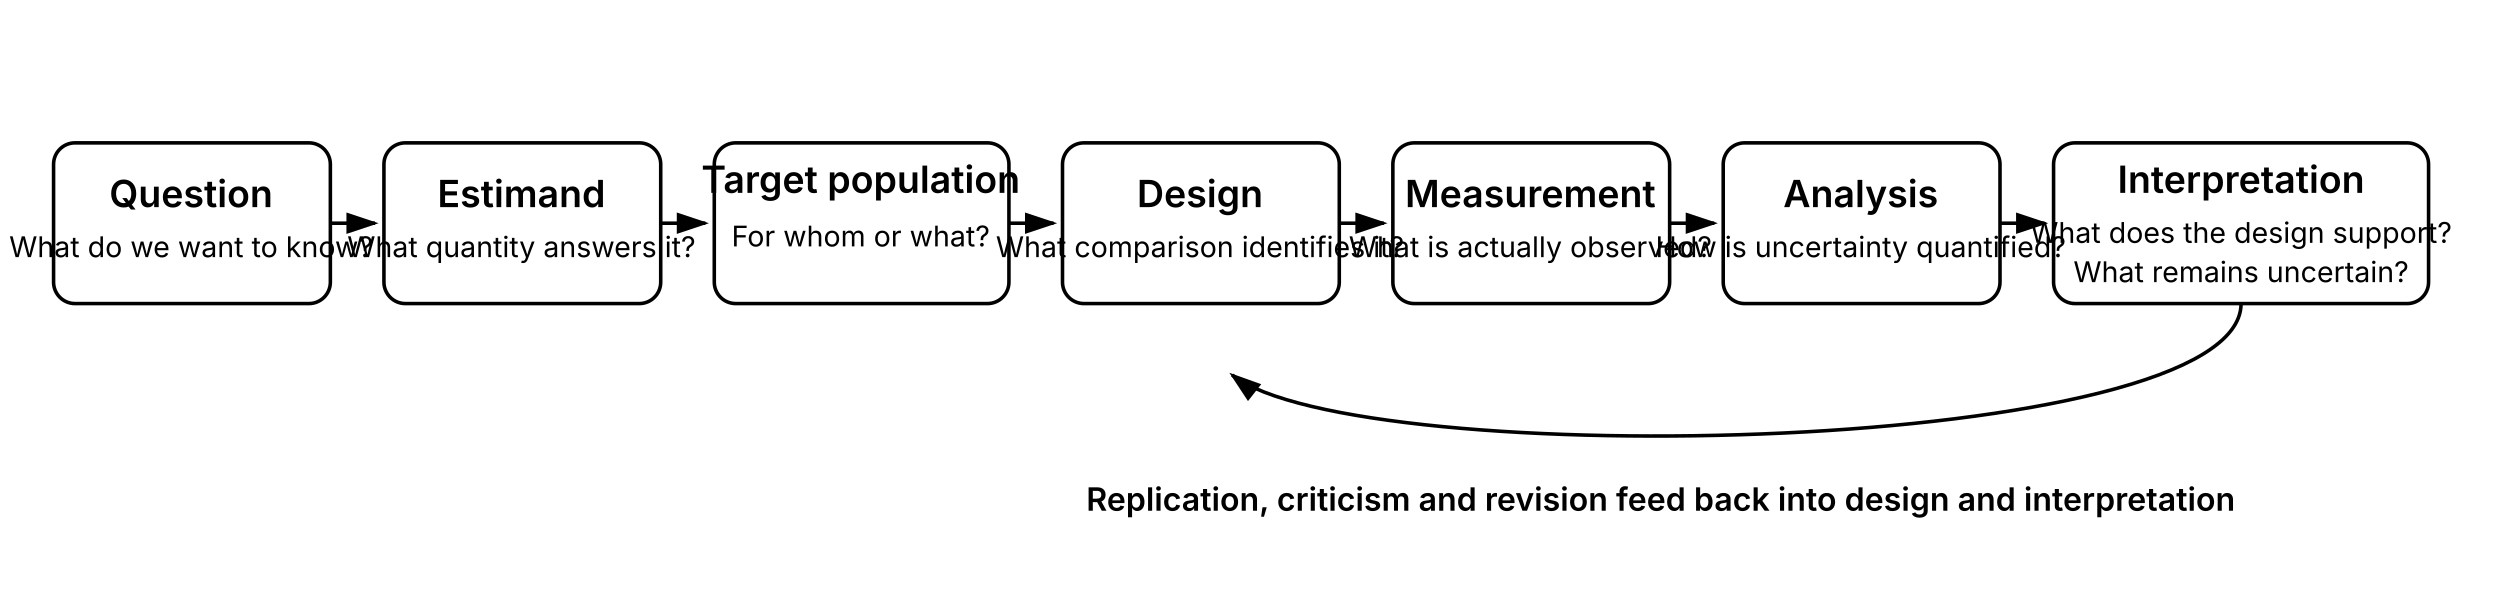
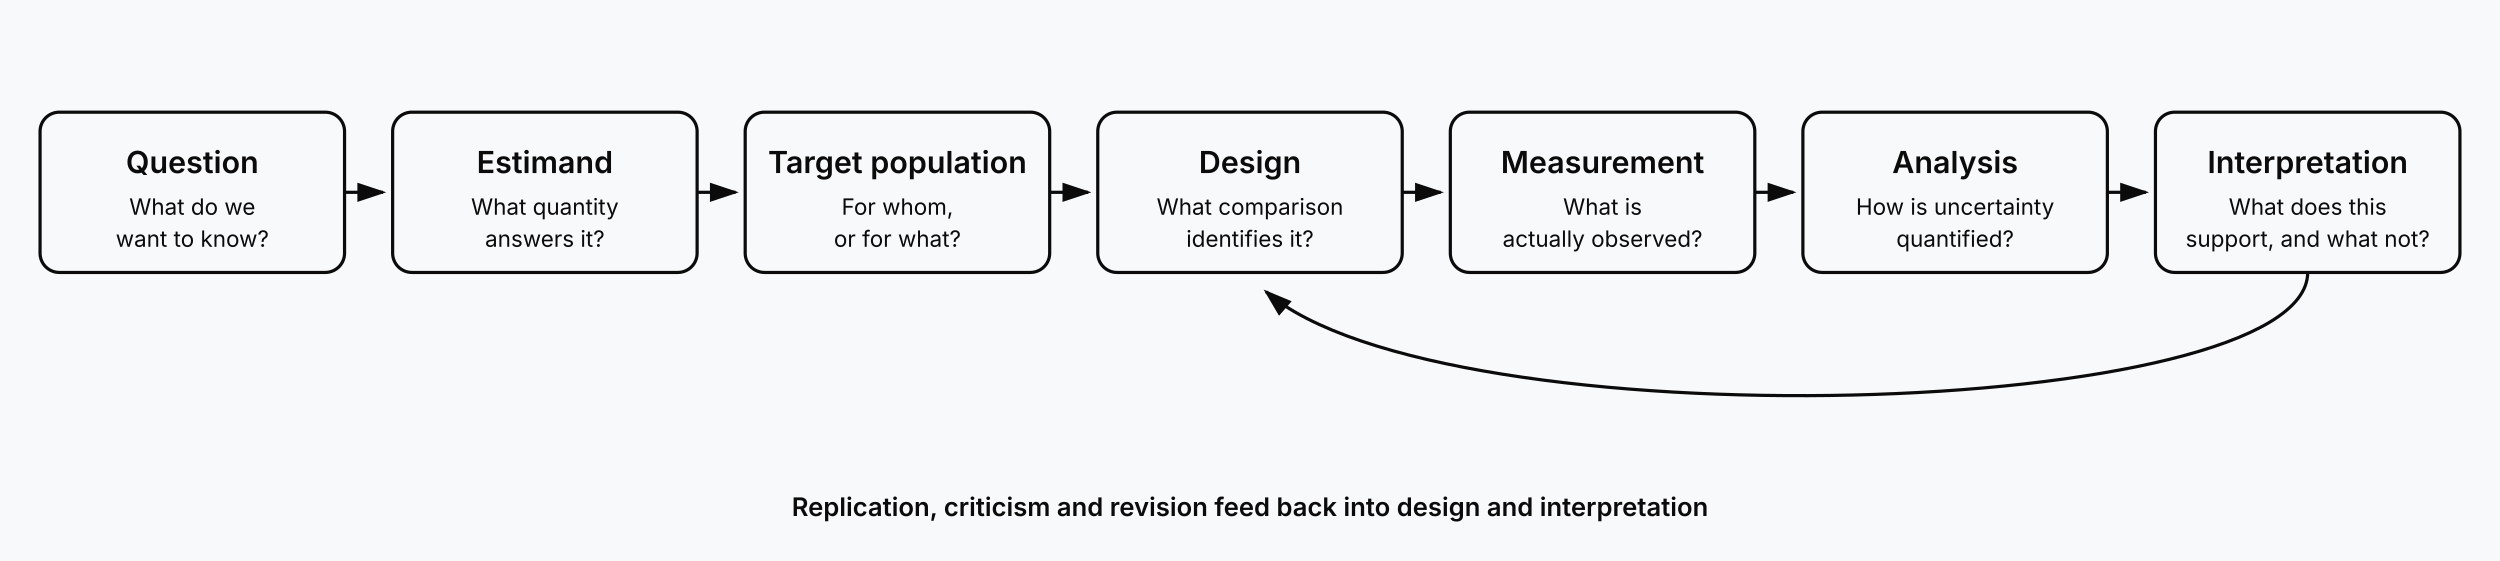
- <svg xmlns="http://www.w3.org/2000/svg" viewBox="0 0 1400 330" role="img" aria-labelledby="title desc">
+ <svg xmlns="http://www.w3.org/2000/svg" viewBox="0 0 1560 350" role="img" aria-labelledby="title desc">
+   <style>
+     /* This diagram is embedded with an &lt;img&gt; tag, which makes the file an
+        isolated document: currentColor cannot inherit the page's text colour and
+        falls back to black, which disappears on the dark theme's near-black
+        surface. Carry the surface and the ink the site's other figures use
+        (assets/viz/house.mplstyle), so the diagram reads in either theme. */
+     svg { color: #0b0b0b; }
+     .diagram-surface { fill: #f7f9fa; }
+     .box { fill: none; stroke: currentColor; stroke-width: 2; }
+     .flow { fill: none; stroke: currentColor; stroke-width: 2; }
+     .label { fill: currentColor; text-anchor: middle;
+              font-family: system-ui, -apple-system, BlinkMacSystemFont, 'Segoe UI', sans-serif; }
+     .step { font-size: 19px; font-weight: 600; }
+     .gloss { font-size: 14px; }
+     .note { font-size: 16px; font-weight: 600; }
+   </style>
+   <rect class="diagram-surface" x="0" y="0" width="100%" height="100%" />
  <defs>
    <marker id="arrow" markerWidth="10" markerHeight="10" refX="8" refY="3" orient="auto" markerUnits="strokeWidth">
      <path d="M0,0 L0,6 L9,3 z" fill="currentColor" />
    </marker>
  </defs>
-   <g font-family="system-ui, -apple-system, BlinkMacSystemFont, 'Segoe UI', sans-serif" fill="none" stroke="currentColor" stroke-width="2">
-     <rect x="30" y="80" width="155" height="90" rx="12" />
-     <rect x="215" y="80" width="155" height="90" rx="12" />
-     <rect x="400" y="80" width="165" height="90" rx="12" />
-     <rect x="595" y="80" width="155" height="90" rx="12" />
-     <rect x="780" y="80" width="155" height="90" rx="12" />
-     <rect x="965" y="80" width="155" height="90" rx="12" />
-     <rect x="1150" y="80" width="210" height="90" rx="12" />
-     <path d="M185 125 H210" marker-end="url(#arrow)" />
-     <path d="M370 125 H395" marker-end="url(#arrow)" />
-     <path d="M565 125 H590" marker-end="url(#arrow)" />
-     <path d="M750 125 H775" marker-end="url(#arrow)" />
-     <path d="M935 125 H960" marker-end="url(#arrow)" />
-     <path d="M1120 125 H1145" marker-end="url(#arrow)" />
-     <path d="M1255 170 C1255 255 760 265 690 210" marker-end="url(#arrow)" />
+   <g class="box">
+     <rect x="25" y="70" width="190" height="100" rx="12" />
+     <rect x="245" y="70" width="190" height="100" rx="12" />
+     <rect x="465" y="70" width="190" height="100" rx="12" />
+     <rect x="685" y="70" width="190" height="100" rx="12" />
+     <rect x="905" y="70" width="190" height="100" rx="12" />
+     <rect x="1125" y="70" width="190" height="100" rx="12" />
+     <rect x="1345" y="70" width="190" height="100" rx="12" />
  </g>
-   <g font-family="system-ui, -apple-system, BlinkMacSystemFont, 'Segoe UI', sans-serif" fill="currentColor" text-anchor="middle">
-     <text x="107" y="116" font-size="21" font-weight="600">Question</text>
-     <text x="107" y="144" font-size="16">What do we want to know?</text>
-     <text x="292" y="116" font-size="21" font-weight="600">Estimand</text>
-     <text x="292" y="144" font-size="16">What quantity answers it?</text>
-     <text x="482" y="108" font-size="21" font-weight="600">Target population</text>
-     <text x="482" y="138" font-size="16">For whom or what?</text>
-     <text x="672" y="116" font-size="21" font-weight="600">Design</text>
-     <text x="672" y="144" font-size="16">What comparison identifies it?</text>
-     <text x="857" y="116" font-size="21" font-weight="600">Measurement</text>
-     <text x="857" y="144" font-size="16">What is actually observed?</text>
-     <text x="1042" y="116" font-size="21" font-weight="600">Analysis</text>
-     <text x="1042" y="144" font-size="16">How is uncertainty quantified?</text>
-     <text x="1255" y="108" font-size="21" font-weight="600">Interpretation</text>
-     <text x="1255" y="136" font-size="16">What does the design support?</text>
-     <text x="1255" y="158" font-size="16">What remains uncertain?</text>
-     <text x="930" y="286" font-size="18" font-weight="600">Replication, criticism and revision feed back into design and interpretation</text>
+   <g class="flow">
+     <path d="M215 120 H239" marker-end="url(#arrow)" />
+     <path d="M435 120 H459" marker-end="url(#arrow)" />
+     <path d="M655 120 H679" marker-end="url(#arrow)" />
+     <path d="M875 120 H899" marker-end="url(#arrow)" />
+     <path d="M1095 120 H1119" marker-end="url(#arrow)" />
+     <path d="M1315 120 H1339" marker-end="url(#arrow)" />
+     <path d="M1440 170 C1440 262 900 278 790 182" marker-end="url(#arrow)" />
+   </g>
+   <g class="label">
+     <text class="step" x="120" y="108">Question</text>
+     <text class="gloss" x="120" y="134">What do we</text>
+     <text class="gloss" x="120" y="154">want to know?</text>
+     <text class="step" x="340" y="108">Estimand</text>
+     <text class="gloss" x="340" y="134">What quantity</text>
+     <text class="gloss" x="340" y="154">answers it?</text>
+     <text class="step" x="560" y="108">Target population</text>
+     <text class="gloss" x="560" y="134">For whom,</text>
+     <text class="gloss" x="560" y="154">or for what?</text>
+     <text class="step" x="780" y="108">Design</text>
+     <text class="gloss" x="780" y="134">What comparison</text>
+     <text class="gloss" x="780" y="154">identifies it?</text>
+     <text class="step" x="1000" y="108">Measurement</text>
+     <text class="gloss" x="1000" y="134">What is</text>
+     <text class="gloss" x="1000" y="154">actually observed?</text>
+     <text class="step" x="1220" y="108">Analysis</text>
+     <text class="gloss" x="1220" y="134">How is uncertainty</text>
+     <text class="gloss" x="1220" y="154">quantified?</text>
+     <text class="step" x="1440" y="108">Interpretation</text>
+     <text class="gloss" x="1440" y="134">What does this</text>
+     <text class="gloss" x="1440" y="154">support, and what not?</text>
+     <text class="note" x="780" y="322">Replication, criticism and revision feed back into design and interpretation</text>
  </g>
</svg>
